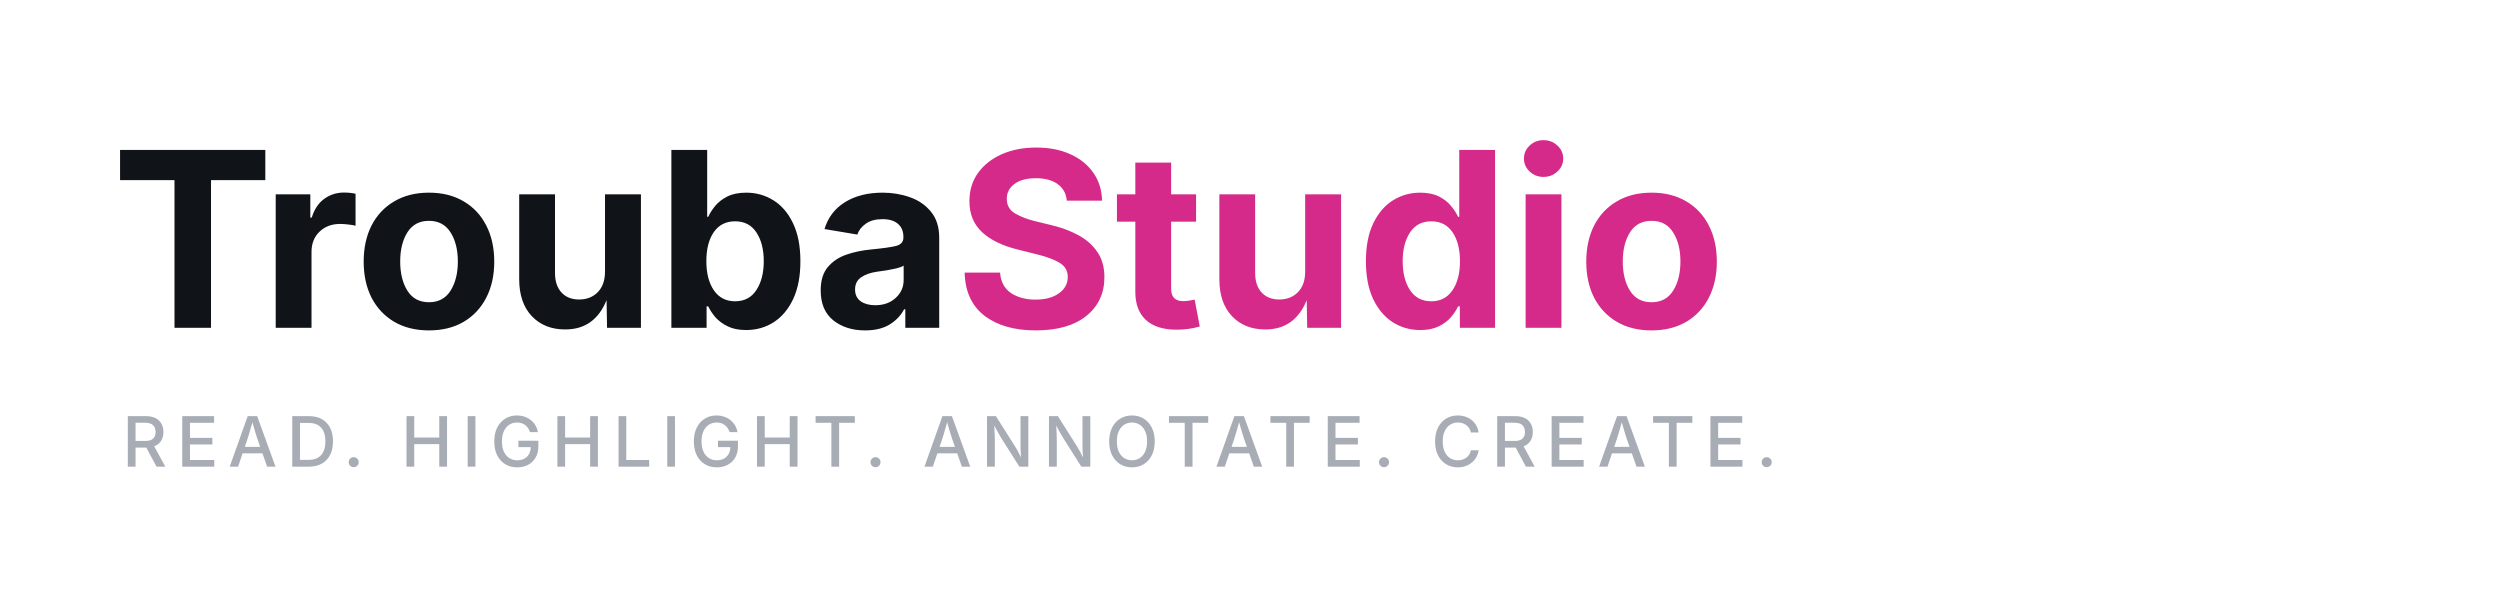
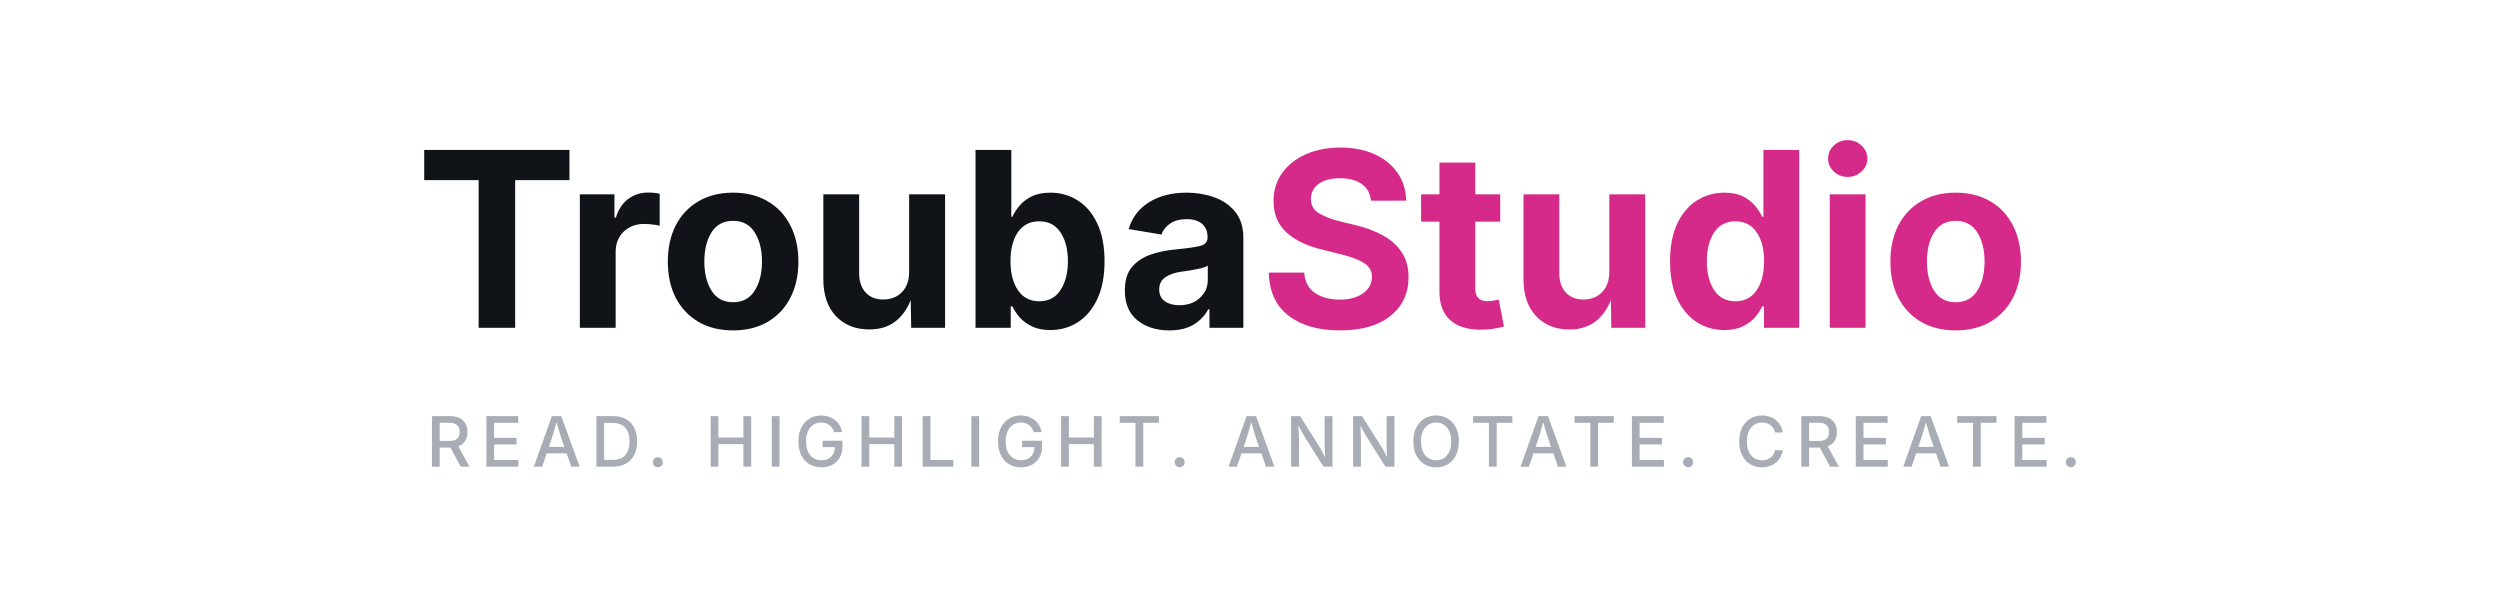
<svg xmlns="http://www.w3.org/2000/svg" viewBox="0 0 900 220" width="900" height="220" role="img" aria-label="TroubaStudio">
-   <path d="M 43.223,64.848 V 53.977 H 95.516 V 64.848 H 75.965 V 118 H 62.816 V 64.848 Z M 99.254,118 V 69.961 h 12.461 v 8.379 h 0.516 q 1.332,-4.426 4.426,-6.703 3.137,-2.32 7.176,-2.32 2.191,0 4.168,0.43 v 11.516 q -0.859,-0.258 -2.535,-0.43 -1.633,-0.215 -3.051,-0.215 -4.469,0 -7.391,2.793 -2.879,2.793 -2.879,7.262 V 118 Z m 55.172,0.945 q -7.219,0 -12.504,-3.094 -5.285,-3.137 -8.164,-8.68 -2.836,-5.586 -2.836,-12.977 0,-7.434 2.836,-13.02 2.879,-5.586 8.164,-8.68 5.285,-3.137 12.504,-3.137 7.219,0 12.504,3.137 5.285,3.094 8.121,8.68 2.879,5.586 2.879,13.02 0,7.391 -2.879,12.977 -2.836,5.543 -8.121,8.68 -5.285,3.094 -12.504,3.094 z m 0,-10.141 q 5.156,0 7.777,-4.168 2.621,-4.168 2.621,-10.484 0,-6.359 -2.621,-10.484 Q 159.582,79.5 154.426,79.5 q -5.156,0 -7.777,4.168 -2.578,4.125 -2.578,10.484 0,6.316 2.578,10.484 2.621,4.168 7.777,4.168 z m 49.027,9.797 q -7.477,0 -12.031,-4.812 -4.512,-4.812 -4.512,-13.277 V 69.961 h 12.891 v 28.316 q 0,4.469 2.32,7.004 2.32,2.535 6.359,2.535 4.125,0 6.703,-2.621 2.621,-2.664 2.621,-7.434 V 69.961 h 12.934 V 118 h -12.203 l -0.172,-9.969 q -2.02,5.113 -5.758,7.863 -3.695,2.707 -9.152,2.707 z m 65.141,0.215 q -3.91,0 -6.617,-1.332 -2.707,-1.332 -4.426,-3.266 -1.676,-1.977 -2.578,-3.91 h -0.602 V 118 H 241.695 V 53.977 h 12.891 v 24.062 h 0.387 q 0.859,-1.891 2.492,-3.91 1.676,-2.02 4.383,-3.395 2.75,-1.375 6.832,-1.375 5.328,0 9.754,2.75 4.426,2.75 7.047,8.25 2.664,5.5 2.664,13.707 0,7.992 -2.578,13.535 -2.578,5.5 -7.004,8.379 -4.426,2.836 -9.969,2.836 z m -3.953,-10.355 q 5.027,0 7.648,-4.039 2.664,-4.039 2.664,-10.398 0,-6.316 -2.621,-10.312 -2.621,-4.039 -7.691,-4.039 -4.984,0 -7.691,3.91 -2.664,3.91 -2.664,10.441 0,6.531 2.707,10.484 2.707,3.953 7.648,3.953 z m 46.793,10.484 q -6.875,0 -11.43,-3.609 -4.555,-3.652 -4.555,-10.785 0,-5.371 2.578,-8.422 2.578,-3.051 6.703,-4.469 4.125,-1.418 8.852,-1.848 6.188,-0.602 8.895,-1.246 2.75,-0.688 2.75,-3.051 v -0.215 q 0,-3.051 -1.977,-4.727 -1.934,-1.676 -5.543,-1.676 -3.738,0 -6.016,1.633 -2.277,1.59 -3.051,3.91 l -11.816,-1.977 q 1.848,-6.23 7.348,-9.668 5.543,-3.438 13.578,-3.438 5.156,0 9.797,1.633 4.684,1.633 7.605,5.242 2.965,3.566 2.965,9.41 V 118 h -12.203 v -6.66 h -0.43 q -1.762,3.352 -5.242,5.5 -3.48,2.105 -8.809,2.105 z m 3.652,-9.066 q 4.512,0 7.348,-2.621 2.879,-2.621 2.879,-6.445 v -5.199 q -0.773,0.559 -2.535,0.988 -1.719,0.387 -3.652,0.73 -1.934,0.301 -3.352,0.473 -3.566,0.516 -5.758,2.02 -2.191,1.504 -2.191,4.383 0,2.793 2.02,4.254 2.062,1.418 5.242,1.418 z" fill="#101418" />
-   <path d="m 372.879,118.945 q -11.559,0 -18.477,-5.285 -6.875,-5.328 -7.133,-15.512 h 12.762 q 0.344,4.855 3.867,7.305 3.566,2.406 8.852,2.406 5.242,0 8.422,-2.234 3.223,-2.277 3.223,-5.93 0,-3.309 -2.922,-5.07 -2.879,-1.762 -8.121,-3.051 L 366.305,89.812 q -8.121,-1.977 -12.719,-6.188 -4.598,-4.254 -4.598,-11.215 0,-5.801 3.094,-10.141 3.137,-4.34 8.551,-6.746 5.457,-2.406 12.418,-2.406 7.09,0 12.375,2.449 5.285,2.406 8.25,6.746 2.965,4.297 3.051,9.926 h -12.676 q -0.344,-3.867 -3.309,-5.973 -2.922,-2.105 -7.82,-2.105 -5.027,0 -7.777,2.105 -2.707,2.062 -2.707,5.285 0,3.566 3.051,5.328 3.094,1.762 7.176,2.75 l 5.801,1.418 q 5.371,1.246 9.711,3.609 4.34,2.32 6.875,6.059 2.535,3.695 2.535,9.066 0,8.723 -6.531,13.965 -6.488,5.199 -18.176,5.199 z m 57.707,-48.984 v 9.84 h -8.98 v 24.148 q 0,4.469 4.383,4.469 0.73,0 2.02,-0.172 1.332,-0.215 2.062,-0.387 l 1.848,9.668 q -2.148,0.645 -4.297,0.902 -2.105,0.258 -4.039,0.258 -7.219,0 -11.043,-3.48 -3.824,-3.523 -3.824,-10.141 V 79.801 h -6.617 v -9.84 h 6.617 V 58.531 h 12.891 v 11.43 z m 24.922,48.641 q -7.477,0 -12.031,-4.812 -4.512,-4.812 -4.512,-13.277 V 69.961 h 12.891 v 28.316 q 0,4.469 2.32,7.004 2.32,2.535 6.359,2.535 4.125,0 6.703,-2.621 2.621,-2.664 2.621,-7.434 V 69.961 h 12.934 V 118 h -12.203 l -0.172,-9.969 q -2.02,5.113 -5.758,7.863 -3.695,2.707 -9.152,2.707 z m 55.816,0.215 q -5.543,0 -9.969,-2.836 -4.426,-2.879 -7.047,-8.379 -2.578,-5.543 -2.578,-13.535 0,-8.207 2.664,-13.707 2.664,-5.5 7.09,-8.25 4.426,-2.75 9.754,-2.75 4.082,0 6.789,1.375 2.707,1.375 4.34,3.395 1.676,2.02 2.535,3.91 h 0.43 v -24.062 h 12.891 V 118 h -12.676 v -7.691 h -0.645 q -0.902,1.934 -2.578,3.91 -1.676,1.934 -4.383,3.266 -2.707,1.332 -6.617,1.332 z m 3.953,-10.355 q 4.898,0 7.605,-3.953 2.707,-3.953 2.707,-10.484 0,-6.531 -2.707,-10.441 -2.664,-3.91 -7.605,-3.91 -5.07,0 -7.691,4.039 -2.621,3.996 -2.621,10.312 0,6.359 2.621,10.398 2.664,4.039 7.691,4.039 z M 549.223,118 V 69.961 h 12.891 V 118 Z m 6.445,-54.312 q -2.922,0 -4.984,-1.934 -2.062,-1.934 -2.062,-4.684 0,-2.75 2.062,-4.684 2.062,-1.934 4.984,-1.934 2.922,0 4.984,1.934 2.105,1.934 2.105,4.684 0,2.75 -2.105,4.684 -2.062,1.934 -4.984,1.934 z m 38.887,55.258 q -7.219,0 -12.504,-3.094 -5.285,-3.137 -8.164,-8.68 -2.836,-5.586 -2.836,-12.977 0,-7.434 2.836,-13.02 2.879,-5.586 8.164,-8.68 5.285,-3.137 12.504,-3.137 7.219,0 12.504,3.137 5.285,3.094 8.121,8.68 2.879,5.586 2.879,13.02 0,7.391 -2.879,12.977 -2.836,5.543 -8.121,8.68 -5.285,3.094 -12.504,3.094 z m 0,-10.141 q 5.156,0 7.777,-4.168 2.621,-4.168 2.621,-10.484 0,-6.359 -2.621,-10.484 Q 599.711,79.5 594.555,79.5 q -5.156,0 -7.777,4.168 -2.578,4.125 -2.578,10.484 0,6.316 2.578,10.484 2.621,4.168 7.777,4.168 z" fill="#D62A8A" />
-   <path d="m 46.014,168 v -18.188 h 6.519 q 2.1,0 3.503,0.732 1.404,0.732 2.1,2.026 0.696,1.282 0.696,2.954 0,1.831 -0.83,3.174 -0.83,1.331 -2.49,1.953 L 59.515,168 h -3.162 l -3.687,-6.873 q -0.073,0 -0.159,0 H 48.797 V 168 Z m 2.783,-9.253 h 3.442 q 2.002,0 2.881,-0.842 0.891,-0.855 0.891,-2.38 0,-1.538 -0.891,-2.429 -0.891,-0.903 -2.905,-0.903 H 48.797 Z M 65.613,168 v -18.188 h 11.45 v 2.393 h -8.667 v 5.42 h 8.057 v 2.38 h -8.057 v 5.603 h 8.74 V 168 Z m 17.084,0 6.47,-18.188 h 3.418 L 99.176,168 h -3.015 l -1.672,-4.797 h -7.153 L 85.712,168 Z m 5.432,-7.117 h 5.542 l -1.05,-3.003 q -0.366,-1.086 -0.793,-2.515 -0.427,-1.44 -0.964,-3.369 -0.537,1.953 -0.964,3.406 -0.415,1.44 -0.757,2.478 z M 111.134,168 h -5.92 v -18.188 h 6.091 q 2.686,0 4.602,1.099 1.917,1.086 2.942,3.113 1.025,2.026 1.025,4.858 0,2.844 -1.038,4.883 -1.025,2.039 -2.991,3.137 Q 113.892,168 111.134,168 Z m -3.137,-2.441 h 2.979 q 3.088,0 4.626,-1.721 1.538,-1.733 1.538,-4.956 0,-3.21 -1.526,-4.919 -1.514,-1.709 -4.492,-1.709 h -3.125 z m 19.342,2.625 q -0.757,0 -1.282,-0.513 -0.525,-0.525 -0.525,-1.282 0,-0.757 0.525,-1.282 0.525,-0.525 1.282,-0.525 0.757,0 1.27,0.525 0.525,0.525 0.525,1.282 0,0.757 -0.525,1.282 -0.513,0.513 -1.27,0.513 z M 146.346,168 v -18.188 h 2.783 v 7.69 h 9.009 v -7.69 h 2.795 V 168 h -2.795 v -8.105 h -9.009 V 168 Z m 24.799,-18.188 V 168 h -2.783 v -18.188 z m 15.07,18.433 q -2.466,0 -4.333,-1.135 -1.868,-1.135 -2.905,-3.223 -1.038,-2.087 -1.038,-4.968 0,-2.905 1.05,-4.993 1.062,-2.1 2.905,-3.223 1.843,-1.135 4.199,-1.135 1.965,0 3.564,0.769 1.599,0.757 2.637,2.112 1.05,1.343 1.355,3.113 h -2.856 q -0.5,-1.599 -1.697,-2.527 -1.184,-0.928 -2.979,-0.928 -1.538,0 -2.771,0.781 -1.221,0.781 -1.941,2.307 -0.708,1.514 -0.708,3.711 0,2.197 0.708,3.711 0.72,1.514 1.965,2.307 1.245,0.781 2.856,0.781 2.161,0 3.479,-1.27 1.331,-1.282 1.379,-3.467 h -4.456 v -2.295 h 7.178 v 2.087 q 0,2.295 -0.989,3.979 -0.977,1.672 -2.686,2.588 -1.709,0.916 -3.918,0.916 z M 200.662,168 v -18.188 h 2.783 v 7.69 h 9.009 v -7.69 h 2.795 V 168 h -2.795 v -8.105 h -9.009 V 168 Z m 22.016,0 v -18.188 h 2.783 v 15.796 h 8.24 V 168 Z m 20.319,-18.188 V 168 h -2.783 v -18.188 z m 15.07,18.433 q -2.466,0 -4.333,-1.135 -1.868,-1.135 -2.905,-3.223 -1.038,-2.087 -1.038,-4.968 0,-2.905 1.05,-4.993 1.062,-2.1 2.905,-3.223 1.843,-1.135 4.199,-1.135 1.965,0 3.564,0.769 1.599,0.757 2.637,2.112 1.05,1.343 1.355,3.113 h -2.856 q -0.5,-1.599 -1.697,-2.527 -1.184,-0.928 -2.979,-0.928 -1.538,0 -2.771,0.781 -1.221,0.781 -1.941,2.307 -0.708,1.514 -0.708,3.711 0,2.197 0.708,3.711 0.72,1.514 1.965,2.307 1.245,0.781 2.856,0.781 2.161,0 3.479,-1.27 1.331,-1.282 1.379,-3.467 h -4.456 v -2.295 h 7.178 v 2.087 q 0,2.295 -0.989,3.979 -0.977,1.672 -2.686,2.588 -1.709,0.916 -3.918,0.916 z M 272.514,168 v -18.188 h 2.783 v 7.69 h 9.009 v -7.69 h 2.795 V 168 h -2.795 v -8.105 h -9.009 V 168 Z m 21.1,-15.796 v -2.393 h 14.124 v 2.393 h -5.652 V 168 h -2.795 v -15.796 z m 21.576,15.979 q -0.757,0 -1.282,-0.513 -0.525,-0.525 -0.525,-1.282 0,-0.757 0.525,-1.282 0.525,-0.525 1.282,-0.525 0.757,0 1.27,0.525 0.525,0.525 0.525,1.282 0,0.757 -0.525,1.282 -0.513,0.513 -1.27,0.513 z M 332.806,168 l 6.47,-18.188 h 3.418 L 349.285,168 h -3.015 l -1.672,-4.797 h -7.153 L 335.821,168 Z m 5.432,-7.117 h 5.542 l -1.05,-3.003 q -0.366,-1.086 -0.793,-2.515 -0.427,-1.44 -0.964,-3.369 -0.537,1.953 -0.964,3.406 -0.415,1.44 -0.757,2.478 z M 355.322,168 v -18.188 h 3.21 l 6.848,10.828 q 0.427,0.684 1.001,1.709 0.574,1.013 1.184,2.319 -0.098,-1.318 -0.146,-2.515 -0.037,-1.208 -0.037,-1.99 v -10.352 h 2.82 V 168 h -3.223 l -6.14,-9.68 q -0.452,-0.72 -0.867,-1.428 -0.403,-0.708 -0.891,-1.587 -0.488,-0.891 -1.147,-2.112 0.085,1.709 0.146,3.052 0.061,1.343 0.061,2.051 V 168 Z m 22.309,0 v -18.188 h 3.21 l 6.848,10.828 q 0.427,0.684 1.001,1.709 0.574,1.013 1.184,2.319 -0.098,-1.318 -0.146,-2.515 -0.037,-1.208 -0.037,-1.99 v -10.352 h 2.82 V 168 h -3.223 l -6.14,-9.68 q -0.452,-0.72 -0.867,-1.428 -0.403,-0.708 -0.891,-1.587 -0.488,-0.891 -1.147,-2.112 0.086,1.709 0.146,3.052 0.061,1.343 0.061,2.051 V 168 Z m 29.889,0.244 q -2.356,0 -4.224,-1.123 -1.855,-1.123 -2.93,-3.21 -1.062,-2.087 -1.062,-4.993 0,-2.917 1.062,-5.005 1.074,-2.1 2.93,-3.223 1.868,-1.123 4.224,-1.123 2.356,0 4.199,1.123 1.855,1.123 2.917,3.223 1.074,2.087 1.074,5.005 0,2.905 -1.074,5.005 -1.062,2.087 -2.917,3.21 -1.843,1.111 -4.199,1.111 z m 0,-2.539 q 1.55,0 2.771,-0.781 1.233,-0.781 1.941,-2.295 0.72,-1.514 0.72,-3.711 0,-2.209 -0.72,-3.723 -0.708,-1.526 -1.941,-2.307 -1.221,-0.781 -2.771,-0.781 -1.562,0 -2.795,0.781 -1.233,0.781 -1.953,2.307 -0.708,1.514 -0.708,3.723 0,2.197 0.708,3.711 0.72,1.514 1.953,2.295 1.233,0.781 2.795,0.781 z m 13.312,-13.501 v -2.393 h 14.124 v 2.393 H 429.304 V 168 h -2.795 V 152.204 Z M 437.916,168 l 6.47,-18.188 h 3.418 L 454.396,168 h -3.015 l -1.672,-4.797 h -7.153 L 440.931,168 Z m 5.432,-7.117 h 5.542 l -1.05,-3.003 q -0.366,-1.086 -0.793,-2.515 -0.427,-1.44 -0.964,-3.369 -0.537,1.953 -0.964,3.406 -0.415,1.44 -0.757,2.478 z m 14.008,-8.679 v -2.393 h 14.124 v 2.393 h -5.652 V 168 h -2.795 V 152.204 Z M 477.993,168 v -18.188 h 11.45 v 2.393 h -8.667 v 5.42 h 8.057 v 2.38 h -8.057 v 5.603 h 8.74 V 168 Z m 20.258,0.183 q -0.757,0 -1.282,-0.513 -0.525,-0.525 -0.525,-1.282 0,-0.757 0.525,-1.282 0.525,-0.525 1.282,-0.525 0.757,0 1.27,0.525 0.525,0.525 0.525,1.282 0,0.757 -0.525,1.282 -0.513,0.513 -1.27,0.513 z m 26.563,0.061 q -2.368,0 -4.224,-1.123 -1.843,-1.123 -2.905,-3.21 -1.062,-2.087 -1.062,-4.993 0,-2.917 1.062,-5.005 1.074,-2.1 2.917,-3.223 1.855,-1.123 4.211,-1.123 1.917,0 3.503,0.732 1.587,0.72 2.637,2.1 1.05,1.367 1.355,3.296 h -2.795 q -0.342,-1.733 -1.66,-2.661 -1.306,-0.928 -3.015,-0.928 -1.562,0 -2.795,0.793 -1.233,0.781 -1.953,2.307 -0.708,1.514 -0.708,3.711 0,2.209 0.708,3.723 0.72,1.514 1.953,2.295 1.233,0.769 2.795,0.769 1.709,0 3.015,-0.928 1.318,-0.94 1.66,-2.673 h 2.808 q -0.281,1.807 -1.306,3.186 -1.013,1.379 -2.612,2.173 -1.587,0.781 -3.589,0.781 z M 538.992,168 v -18.188 h 6.519 q 2.1,0 3.503,0.732 1.404,0.732 2.1,2.026 0.696,1.282 0.696,2.954 0,1.831 -0.83,3.174 -0.83,1.331 -2.49,1.953 L 552.493,168 h -3.162 l -3.687,-6.873 q -0.073,0 -0.159,0 H 541.776 V 168 Z m 2.783,-9.253 h 3.442 q 2.002,0 2.881,-0.842 0.891,-0.855 0.891,-2.38 0,-1.538 -0.891,-2.429 -0.891,-0.903 -2.905,-0.903 H 541.776 Z M 558.591,168 v -18.188 h 11.45 v 2.393 h -8.667 v 5.42 h 8.057 v 2.38 h -8.057 v 5.603 h 8.74 V 168 Z m 17.084,0 6.47,-18.188 h 3.418 L 592.155,168 h -3.015 l -1.672,-4.797 h -7.153 L 578.69,168 Z m 5.432,-7.117 h 5.542 l -1.05,-3.003 q -0.366,-1.086 -0.793,-2.515 -0.427,-1.44 -0.964,-3.369 -0.537,1.953 -0.964,3.406 -0.415,1.44 -0.757,2.478 z m 14.008,-8.679 v -2.393 h 14.124 v 2.393 h -5.652 V 168 h -2.795 V 152.204 Z M 615.752,168 v -18.188 h 11.45 v 2.393 h -8.667 v 5.42 h 8.057 v 2.38 h -8.057 v 5.603 h 8.74 V 168 Z m 20.258,0.183 q -0.757,0 -1.282,-0.513 -0.525,-0.525 -0.525,-1.282 0,-0.757 0.525,-1.282 0.525,-0.525 1.282,-0.525 0.757,0 1.27,0.525 0.525,0.525 0.525,1.282 0,0.757 -0.525,1.282 -0.513,0.513 -1.27,0.513 z" fill="#A7ACB5" />
+   <g transform="translate(109.49 0)">
+     <path d="M 43.223,64.848 V 53.977 H 95.516 V 64.848 H 75.965 V 118 H 62.816 V 64.848 Z M 99.254,118 V 69.961 h 12.461 v 8.379 h 0.516 q 1.332,-4.426 4.426,-6.703 3.137,-2.32 7.176,-2.32 2.191,0 4.168,0.43 v 11.516 q -0.859,-0.258 -2.535,-0.43 -1.633,-0.215 -3.051,-0.215 -4.469,0 -7.391,2.793 -2.879,2.793 -2.879,7.262 V 118 Z m 55.172,0.945 q -7.219,0 -12.504,-3.094 -5.285,-3.137 -8.164,-8.68 -2.836,-5.586 -2.836,-12.977 0,-7.434 2.836,-13.02 2.879,-5.586 8.164,-8.68 5.285,-3.137 12.504,-3.137 7.219,0 12.504,3.137 5.285,3.094 8.121,8.68 2.879,5.586 2.879,13.02 0,7.391 -2.879,12.977 -2.836,5.543 -8.121,8.68 -5.285,3.094 -12.504,3.094 z m 0,-10.141 q 5.156,0 7.777,-4.168 2.621,-4.168 2.621,-10.484 0,-6.359 -2.621,-10.484 Q 159.582,79.5 154.426,79.5 q -5.156,0 -7.777,4.168 -2.578,4.125 -2.578,10.484 0,6.316 2.578,10.484 2.621,4.168 7.777,4.168 z m 49.027,9.797 q -7.477,0 -12.031,-4.812 -4.512,-4.812 -4.512,-13.277 V 69.961 h 12.891 v 28.316 q 0,4.469 2.32,7.004 2.32,2.535 6.359,2.535 4.125,0 6.703,-2.621 2.621,-2.664 2.621,-7.434 V 69.961 h 12.934 V 118 h -12.203 l -0.172,-9.969 q -2.02,5.113 -5.758,7.863 -3.695,2.707 -9.152,2.707 z m 65.141,0.215 q -3.91,0 -6.617,-1.332 -2.707,-1.332 -4.426,-3.266 -1.676,-1.977 -2.578,-3.91 h -0.602 V 118 H 241.695 V 53.977 h 12.891 v 24.062 h 0.387 q 0.859,-1.891 2.492,-3.91 1.676,-2.02 4.383,-3.395 2.75,-1.375 6.832,-1.375 5.328,0 9.754,2.75 4.426,2.75 7.047,8.25 2.664,5.5 2.664,13.707 0,7.992 -2.578,13.535 -2.578,5.5 -7.004,8.379 -4.426,2.836 -9.969,2.836 z m -3.953,-10.355 q 5.027,0 7.648,-4.039 2.664,-4.039 2.664,-10.398 0,-6.316 -2.621,-10.312 -2.621,-4.039 -7.691,-4.039 -4.984,0 -7.691,3.91 -2.664,3.91 -2.664,10.441 0,6.531 2.707,10.484 2.707,3.953 7.648,3.953 z m 46.793,10.484 q -6.875,0 -11.43,-3.609 -4.555,-3.652 -4.555,-10.785 0,-5.371 2.578,-8.422 2.578,-3.051 6.703,-4.469 4.125,-1.418 8.852,-1.848 6.188,-0.602 8.895,-1.246 2.75,-0.688 2.75,-3.051 v -0.215 q 0,-3.051 -1.977,-4.727 -1.934,-1.676 -5.543,-1.676 -3.738,0 -6.016,1.633 -2.277,1.59 -3.051,3.91 l -11.816,-1.977 q 1.848,-6.23 7.348,-9.668 5.543,-3.438 13.578,-3.438 5.156,0 9.797,1.633 4.684,1.633 7.605,5.242 2.965,3.566 2.965,9.41 V 118 h -12.203 v -6.66 h -0.43 q -1.762,3.352 -5.242,5.5 -3.48,2.105 -8.809,2.105 z m 3.652,-9.066 q 4.512,0 7.348,-2.621 2.879,-2.621 2.879,-6.445 v -5.199 q -0.773,0.559 -2.535,0.988 -1.719,0.387 -3.652,0.73 -1.934,0.301 -3.352,0.473 -3.566,0.516 -5.758,2.02 -2.191,1.504 -2.191,4.383 0,2.793 2.02,4.254 2.062,1.418 5.242,1.418 z" fill="#101418" />
+     <path d="m 372.879,118.945 q -11.559,0 -18.477,-5.285 -6.875,-5.328 -7.133,-15.512 h 12.762 q 0.344,4.855 3.867,7.305 3.566,2.406 8.852,2.406 5.242,0 8.422,-2.234 3.223,-2.277 3.223,-5.93 0,-3.309 -2.922,-5.07 -2.879,-1.762 -8.121,-3.051 L 366.305,89.812 q -8.121,-1.977 -12.719,-6.188 -4.598,-4.254 -4.598,-11.215 0,-5.801 3.094,-10.141 3.137,-4.34 8.551,-6.746 5.457,-2.406 12.418,-2.406 7.09,0 12.375,2.449 5.285,2.406 8.25,6.746 2.965,4.297 3.051,9.926 h -12.676 q -0.344,-3.867 -3.309,-5.973 -2.922,-2.105 -7.82,-2.105 -5.027,0 -7.777,2.105 -2.707,2.062 -2.707,5.285 0,3.566 3.051,5.328 3.094,1.762 7.176,2.75 l 5.801,1.418 q 5.371,1.246 9.711,3.609 4.34,2.32 6.875,6.059 2.535,3.695 2.535,9.066 0,8.723 -6.531,13.965 -6.488,5.199 -18.176,5.199 z m 57.707,-48.984 v 9.84 h -8.98 v 24.148 q 0,4.469 4.383,4.469 0.73,0 2.02,-0.172 1.332,-0.215 2.062,-0.387 l 1.848,9.668 q -2.148,0.645 -4.297,0.902 -2.105,0.258 -4.039,0.258 -7.219,0 -11.043,-3.48 -3.824,-3.523 -3.824,-10.141 V 79.801 h -6.617 v -9.84 h 6.617 V 58.531 h 12.891 v 11.43 z m 24.922,48.641 q -7.477,0 -12.031,-4.812 -4.512,-4.812 -4.512,-13.277 V 69.961 h 12.891 v 28.316 q 0,4.469 2.32,7.004 2.32,2.535 6.359,2.535 4.125,0 6.703,-2.621 2.621,-2.664 2.621,-7.434 V 69.961 h 12.934 V 118 h -12.203 l -0.172,-9.969 q -2.02,5.113 -5.758,7.863 -3.695,2.707 -9.152,2.707 z m 55.816,0.215 q -5.543,0 -9.969,-2.836 -4.426,-2.879 -7.047,-8.379 -2.578,-5.543 -2.578,-13.535 0,-8.207 2.664,-13.707 2.664,-5.5 7.09,-8.25 4.426,-2.75 9.754,-2.75 4.082,0 6.789,1.375 2.707,1.375 4.34,3.395 1.676,2.02 2.535,3.91 h 0.43 v -24.062 h 12.891 V 118 h -12.676 v -7.691 h -0.645 q -0.902,1.934 -2.578,3.91 -1.676,1.934 -4.383,3.266 -2.707,1.332 -6.617,1.332 z m 3.953,-10.355 q 4.898,0 7.605,-3.953 2.707,-3.953 2.707,-10.484 0,-6.531 -2.707,-10.441 -2.664,-3.91 -7.605,-3.91 -5.07,0 -7.691,4.039 -2.621,3.996 -2.621,10.312 0,6.359 2.621,10.398 2.664,4.039 7.691,4.039 z M 549.223,118 V 69.961 h 12.891 V 118 Z m 6.445,-54.312 q -2.922,0 -4.984,-1.934 -2.062,-1.934 -2.062,-4.684 0,-2.75 2.062,-4.684 2.062,-1.934 4.984,-1.934 2.922,0 4.984,1.934 2.105,1.934 2.105,4.684 0,2.75 -2.105,4.684 -2.062,1.934 -4.984,1.934 z m 38.887,55.258 q -7.219,0 -12.504,-3.094 -5.285,-3.137 -8.164,-8.68 -2.836,-5.586 -2.836,-12.977 0,-7.434 2.836,-13.02 2.879,-5.586 8.164,-8.68 5.285,-3.137 12.504,-3.137 7.219,0 12.504,3.137 5.285,3.094 8.121,8.68 2.879,5.586 2.879,13.02 0,7.391 -2.879,12.977 -2.836,5.543 -8.121,8.68 -5.285,3.094 -12.504,3.094 z m 0,-10.141 q 5.156,0 7.777,-4.168 2.621,-4.168 2.621,-10.484 0,-6.359 -2.621,-10.484 Q 599.711,79.5 594.555,79.5 q -5.156,0 -7.777,4.168 -2.578,4.125 -2.578,10.484 0,6.316 2.578,10.484 2.621,4.168 7.777,4.168 z" fill="#D62A8A" />
+     <path d="m 46.014,168 v -18.188 h 6.519 q 2.1,0 3.503,0.732 1.404,0.732 2.1,2.026 0.696,1.282 0.696,2.954 0,1.831 -0.83,3.174 -0.83,1.331 -2.49,1.953 L 59.515,168 h -3.162 l -3.687,-6.873 q -0.073,0 -0.159,0 H 48.797 V 168 Z m 2.783,-9.253 h 3.442 q 2.002,0 2.881,-0.842 0.891,-0.855 0.891,-2.38 0,-1.538 -0.891,-2.429 -0.891,-0.903 -2.905,-0.903 H 48.797 Z M 65.613,168 v -18.188 h 11.45 v 2.393 h -8.667 v 5.42 h 8.057 v 2.38 h -8.057 v 5.603 h 8.74 V 168 Z m 17.084,0 6.47,-18.188 h 3.418 L 99.176,168 h -3.015 l -1.672,-4.797 h -7.153 L 85.712,168 Z m 5.432,-7.117 h 5.542 l -1.05,-3.003 q -0.366,-1.086 -0.793,-2.515 -0.427,-1.44 -0.964,-3.369 -0.537,1.953 -0.964,3.406 -0.415,1.44 -0.757,2.478 z M 111.134,168 h -5.92 v -18.188 h 6.091 q 2.686,0 4.602,1.099 1.917,1.086 2.942,3.113 1.025,2.026 1.025,4.858 0,2.844 -1.038,4.883 -1.025,2.039 -2.991,3.137 Q 113.892,168 111.134,168 Z m -3.137,-2.441 h 2.979 q 3.088,0 4.626,-1.721 1.538,-1.733 1.538,-4.956 0,-3.21 -1.526,-4.919 -1.514,-1.709 -4.492,-1.709 h -3.125 z m 19.342,2.625 q -0.757,0 -1.282,-0.513 -0.525,-0.525 -0.525,-1.282 0,-0.757 0.525,-1.282 0.525,-0.525 1.282,-0.525 0.757,0 1.27,0.525 0.525,0.525 0.525,1.282 0,0.757 -0.525,1.282 -0.513,0.513 -1.27,0.513 z M 146.346,168 v -18.188 h 2.783 v 7.69 h 9.009 v -7.69 h 2.795 V 168 h -2.795 v -8.105 h -9.009 V 168 Z m 24.799,-18.188 V 168 h -2.783 v -18.188 z m 15.07,18.433 q -2.466,0 -4.333,-1.135 -1.868,-1.135 -2.905,-3.223 -1.038,-2.087 -1.038,-4.968 0,-2.905 1.05,-4.993 1.062,-2.1 2.905,-3.223 1.843,-1.135 4.199,-1.135 1.965,0 3.564,0.769 1.599,0.757 2.637,2.112 1.05,1.343 1.355,3.113 h -2.856 q -0.5,-1.599 -1.697,-2.527 -1.184,-0.928 -2.979,-0.928 -1.538,0 -2.771,0.781 -1.221,0.781 -1.941,2.307 -0.708,1.514 -0.708,3.711 0,2.197 0.708,3.711 0.72,1.514 1.965,2.307 1.245,0.781 2.856,0.781 2.161,0 3.479,-1.27 1.331,-1.282 1.379,-3.467 h -4.456 v -2.295 h 7.178 v 2.087 q 0,2.295 -0.989,3.979 -0.977,1.672 -2.686,2.588 -1.709,0.916 -3.918,0.916 z M 200.662,168 v -18.188 h 2.783 v 7.69 h 9.009 v -7.69 h 2.795 V 168 h -2.795 v -8.105 h -9.009 V 168 Z m 22.016,0 v -18.188 h 2.783 v 15.796 h 8.24 V 168 Z m 20.319,-18.188 V 168 h -2.783 v -18.188 z m 15.07,18.433 q -2.466,0 -4.333,-1.135 -1.868,-1.135 -2.905,-3.223 -1.038,-2.087 -1.038,-4.968 0,-2.905 1.05,-4.993 1.062,-2.1 2.905,-3.223 1.843,-1.135 4.199,-1.135 1.965,0 3.564,0.769 1.599,0.757 2.637,2.112 1.05,1.343 1.355,3.113 h -2.856 q -0.5,-1.599 -1.697,-2.527 -1.184,-0.928 -2.979,-0.928 -1.538,0 -2.771,0.781 -1.221,0.781 -1.941,2.307 -0.708,1.514 -0.708,3.711 0,2.197 0.708,3.711 0.72,1.514 1.965,2.307 1.245,0.781 2.856,0.781 2.161,0 3.479,-1.27 1.331,-1.282 1.379,-3.467 h -4.456 v -2.295 h 7.178 v 2.087 q 0,2.295 -0.989,3.979 -0.977,1.672 -2.686,2.588 -1.709,0.916 -3.918,0.916 z M 272.514,168 v -18.188 h 2.783 v 7.69 h 9.009 v -7.69 h 2.795 V 168 h -2.795 v -8.105 h -9.009 V 168 Z m 21.1,-15.796 v -2.393 h 14.124 v 2.393 h -5.652 V 168 h -2.795 v -15.796 z m 21.576,15.979 q -0.757,0 -1.282,-0.513 -0.525,-0.525 -0.525,-1.282 0,-0.757 0.525,-1.282 0.525,-0.525 1.282,-0.525 0.757,0 1.27,0.525 0.525,0.525 0.525,1.282 0,0.757 -0.525,1.282 -0.513,0.513 -1.27,0.513 z M 332.806,168 l 6.47,-18.188 h 3.418 L 349.285,168 h -3.015 l -1.672,-4.797 h -7.153 L 335.821,168 Z m 5.432,-7.117 h 5.542 l -1.05,-3.003 q -0.366,-1.086 -0.793,-2.515 -0.427,-1.44 -0.964,-3.369 -0.537,1.953 -0.964,3.406 -0.415,1.44 -0.757,2.478 z M 355.322,168 v -18.188 h 3.21 l 6.848,10.828 q 0.427,0.684 1.001,1.709 0.574,1.013 1.184,2.319 -0.098,-1.318 -0.146,-2.515 -0.037,-1.208 -0.037,-1.99 v -10.352 h 2.82 V 168 h -3.223 l -6.14,-9.68 q -0.452,-0.72 -0.867,-1.428 -0.403,-0.708 -0.891,-1.587 -0.488,-0.891 -1.147,-2.112 0.085,1.709 0.146,3.052 0.061,1.343 0.061,2.051 V 168 Z m 22.309,0 v -18.188 h 3.21 l 6.848,10.828 q 0.427,0.684 1.001,1.709 0.574,1.013 1.184,2.319 -0.098,-1.318 -0.146,-2.515 -0.037,-1.208 -0.037,-1.99 v -10.352 h 2.82 V 168 h -3.223 l -6.14,-9.68 q -0.452,-0.72 -0.867,-1.428 -0.403,-0.708 -0.891,-1.587 -0.488,-0.891 -1.147,-2.112 0.086,1.709 0.146,3.052 0.061,1.343 0.061,2.051 V 168 Z m 29.889,0.244 q -2.356,0 -4.224,-1.123 -1.855,-1.123 -2.93,-3.21 -1.062,-2.087 -1.062,-4.993 0,-2.917 1.062,-5.005 1.074,-2.1 2.93,-3.223 1.868,-1.123 4.224,-1.123 2.356,0 4.199,1.123 1.855,1.123 2.917,3.223 1.074,2.087 1.074,5.005 0,2.905 -1.074,5.005 -1.062,2.087 -2.917,3.21 -1.843,1.111 -4.199,1.111 z m 0,-2.539 q 1.55,0 2.771,-0.781 1.233,-0.781 1.941,-2.295 0.72,-1.514 0.72,-3.711 0,-2.209 -0.72,-3.723 -0.708,-1.526 -1.941,-2.307 -1.221,-0.781 -2.771,-0.781 -1.562,0 -2.795,0.781 -1.233,0.781 -1.953,2.307 -0.708,1.514 -0.708,3.723 0,2.197 0.708,3.711 0.72,1.514 1.953,2.295 1.233,0.781 2.795,0.781 z m 13.312,-13.501 v -2.393 h 14.124 v 2.393 H 429.304 V 168 h -2.795 V 152.204 Z M 437.916,168 l 6.47,-18.188 h 3.418 L 454.396,168 h -3.015 l -1.672,-4.797 h -7.153 L 440.931,168 Z m 5.432,-7.117 h 5.542 l -1.05,-3.003 q -0.366,-1.086 -0.793,-2.515 -0.427,-1.44 -0.964,-3.369 -0.537,1.953 -0.964,3.406 -0.415,1.44 -0.757,2.478 z m 14.008,-8.679 v -2.393 h 14.124 v 2.393 h -5.652 V 168 h -2.795 V 152.204 Z M 477.993,168 v -18.188 h 11.45 v 2.393 h -8.667 v 5.42 h 8.057 v 2.38 h -8.057 v 5.603 h 8.74 V 168 Z m 20.258,0.183 q -0.757,0 -1.282,-0.513 -0.525,-0.525 -0.525,-1.282 0,-0.757 0.525,-1.282 0.525,-0.525 1.282,-0.525 0.757,0 1.27,0.525 0.525,0.525 0.525,1.282 0,0.757 -0.525,1.282 -0.513,0.513 -1.27,0.513 z m 26.563,0.061 q -2.368,0 -4.224,-1.123 -1.843,-1.123 -2.905,-3.21 -1.062,-2.087 -1.062,-4.993 0,-2.917 1.062,-5.005 1.074,-2.1 2.917,-3.223 1.855,-1.123 4.211,-1.123 1.917,0 3.503,0.732 1.587,0.72 2.637,2.1 1.05,1.367 1.355,3.296 h -2.795 q -0.342,-1.733 -1.66,-2.661 -1.306,-0.928 -3.015,-0.928 -1.562,0 -2.795,0.793 -1.233,0.781 -1.953,2.307 -0.708,1.514 -0.708,3.711 0,2.209 0.708,3.723 0.72,1.514 1.953,2.295 1.233,0.769 2.795,0.769 1.709,0 3.015,-0.928 1.318,-0.94 1.66,-2.673 h 2.808 q -0.281,1.807 -1.306,3.186 -1.013,1.379 -2.612,2.173 -1.587,0.781 -3.589,0.781 z M 538.992,168 v -18.188 h 6.519 q 2.1,0 3.503,0.732 1.404,0.732 2.1,2.026 0.696,1.282 0.696,2.954 0,1.831 -0.83,3.174 -0.83,1.331 -2.49,1.953 L 552.493,168 h -3.162 l -3.687,-6.873 q -0.073,0 -0.159,0 H 541.776 V 168 Z m 2.783,-9.253 h 3.442 q 2.002,0 2.881,-0.842 0.891,-0.855 0.891,-2.38 0,-1.538 -0.891,-2.429 -0.891,-0.903 -2.905,-0.903 H 541.776 Z M 558.591,168 v -18.188 h 11.45 v 2.393 h -8.667 v 5.42 h 8.057 v 2.38 h -8.057 v 5.603 h 8.74 V 168 Z m 17.084,0 6.47,-18.188 h 3.418 L 592.155,168 h -3.015 l -1.672,-4.797 h -7.153 L 578.69,168 Z m 5.432,-7.117 h 5.542 l -1.05,-3.003 q -0.366,-1.086 -0.793,-2.515 -0.427,-1.44 -0.964,-3.369 -0.537,1.953 -0.964,3.406 -0.415,1.44 -0.757,2.478 z m 14.008,-8.679 v -2.393 h 14.124 v 2.393 h -5.652 V 168 h -2.795 V 152.204 Z M 615.752,168 v -18.188 h 11.45 v 2.393 h -8.667 v 5.42 h 8.057 v 2.38 h -8.057 v 5.603 h 8.74 V 168 Z m 20.258,0.183 q -0.757,0 -1.282,-0.513 -0.525,-0.525 -0.525,-1.282 0,-0.757 0.525,-1.282 0.525,-0.525 1.282,-0.525 0.757,0 1.27,0.525 0.525,0.525 0.525,1.282 0,0.757 -0.525,1.282 -0.513,0.513 -1.27,0.513 z" fill="#A7ACB5" />
+   </g>
</svg>
